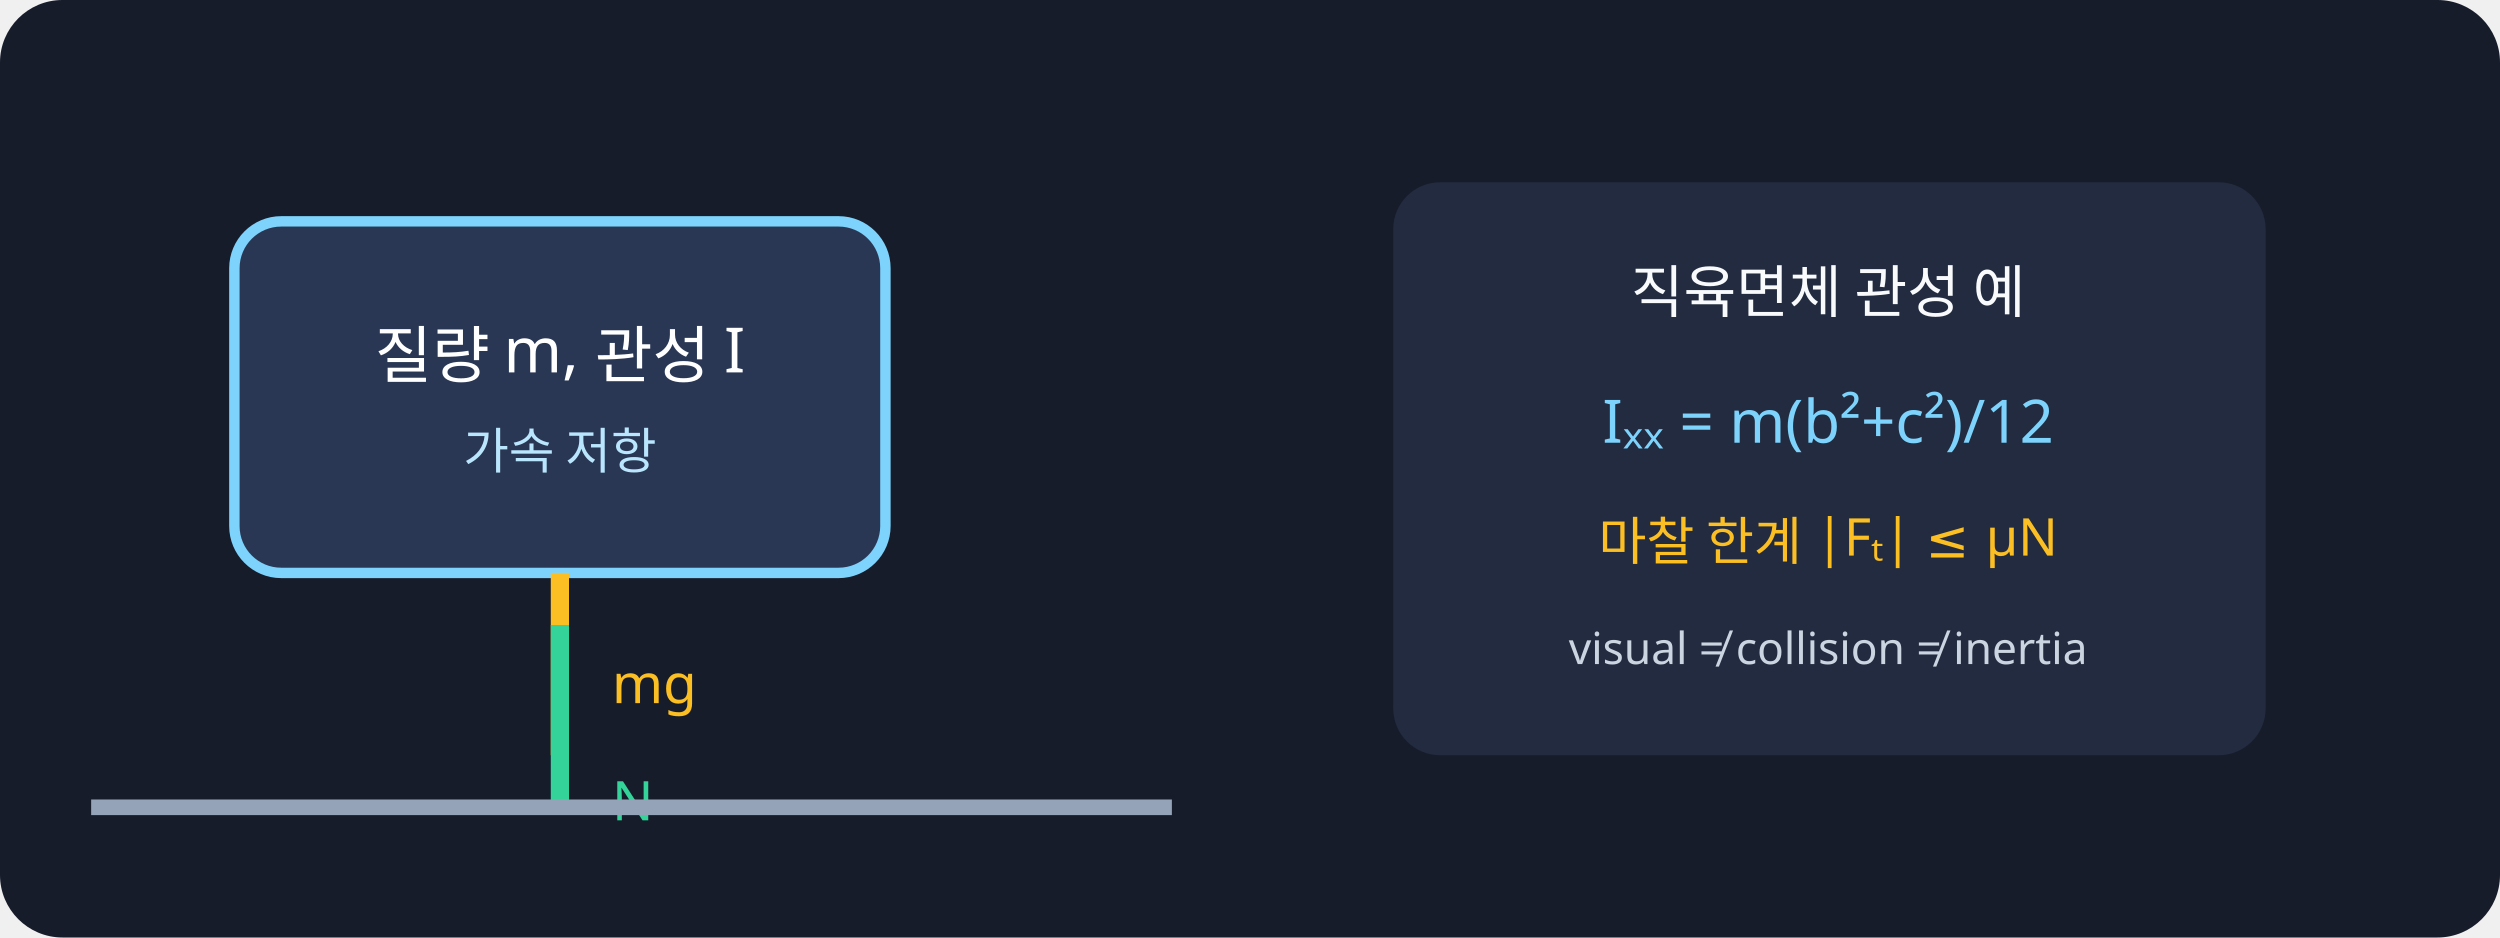
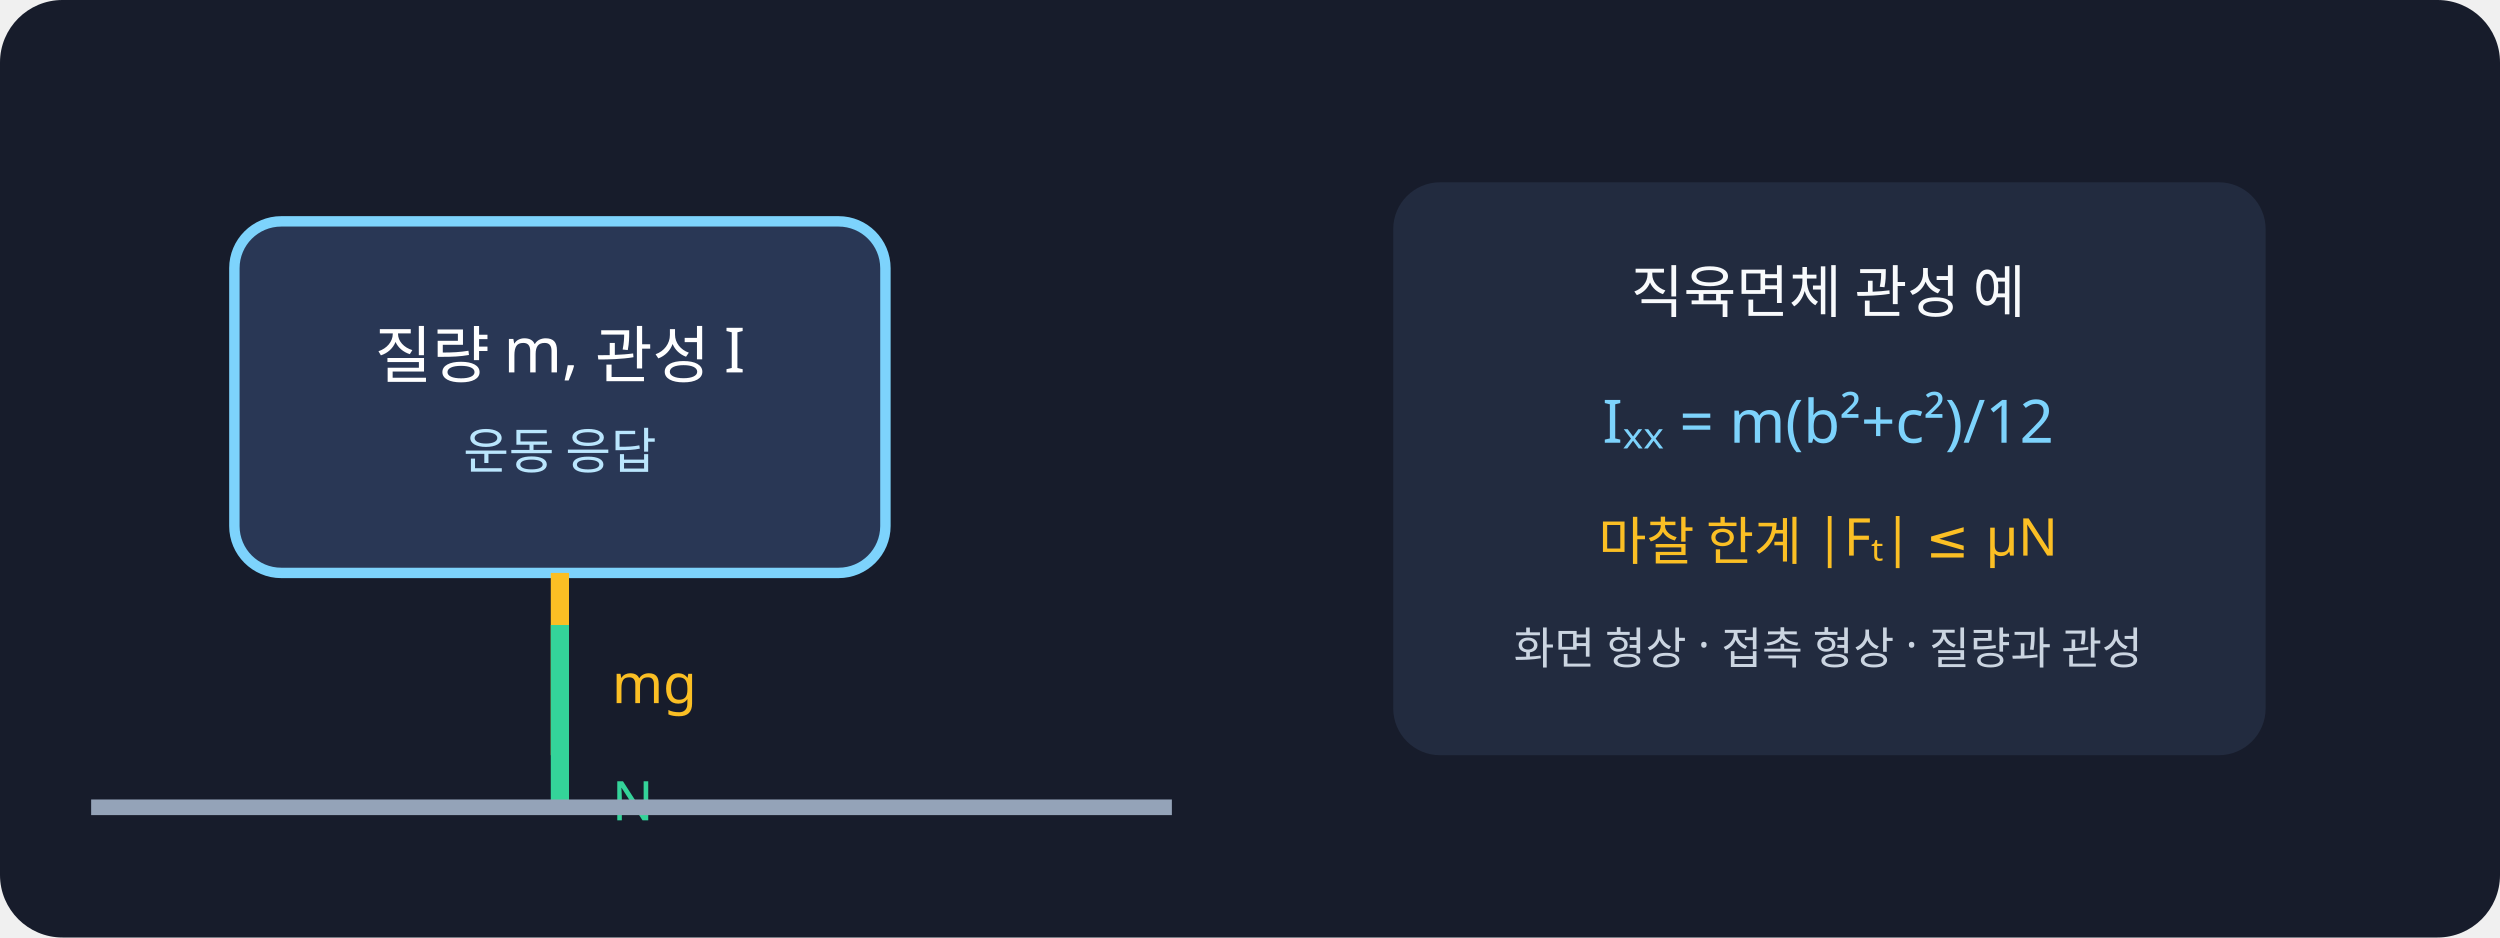
<svg xmlns="http://www.w3.org/2000/svg" viewBox="0 0 960 360" role="img" aria-labelledby="t">
  <rect width="960" height="360" rx="24" fill="#171c2b" />
  <g font-family="sans-serif">
    <rect x="90" y="85" width="250" height="135" rx="18" fill="#293755" stroke="#7dd3fc" stroke-width="4" />
    <text x="215" y="145" fill="white" font-size="24" text-anchor="middle">질량 m, 관성 I</text>
-     <text x="215" y="180" fill="#bae6fd" font-size="19" text-anchor="middle">가속 저항</text>
+     <text x="215" y="180" fill="#bae6fd" font-size="19" text-anchor="middle">운동 응답</text>
    <path d="M215 220v70" stroke="#fbbf24" stroke-width="7" />
    <text x="235" y="270" fill="#fbbf24" font-size="21">mg</text>
    <path d="M215 310v-70" stroke="#34d399" stroke-width="7" />
    <text x="235" y="315" fill="#34d399" font-size="21">N</text>
    <line x1="35" y1="310" x2="450" y2="310" stroke="#94a3b8" stroke-width="6" />
    <rect x="535" y="70" width="335" height="220" rx="18" fill="#222b3f" />
    <text x="702" y="120" text-anchor="middle" fill="#f8fafc" font-size="22">직육면체 관성 예</text>
    <text x="702" y="170" text-anchor="middle" fill="#7dd3fc" font-size="23">Iₓₓ = m(b²+c²)/12</text>
    <text x="702" y="215" text-anchor="middle" fill="#fbbf24" font-size="20">마찰 한계 |Fₜ| ≤ μN</text>
-     <text x="702" y="255" text-anchor="middle" fill="#cbd5e1" font-size="17">visual ≠ collision ≠ inertia</text>
+     <text x="702" y="255" text-anchor="middle" fill="#cbd5e1" font-size="17">화면 형상 · 접촉 형상 · 질량과 관성</text>
  </g>
</svg>
